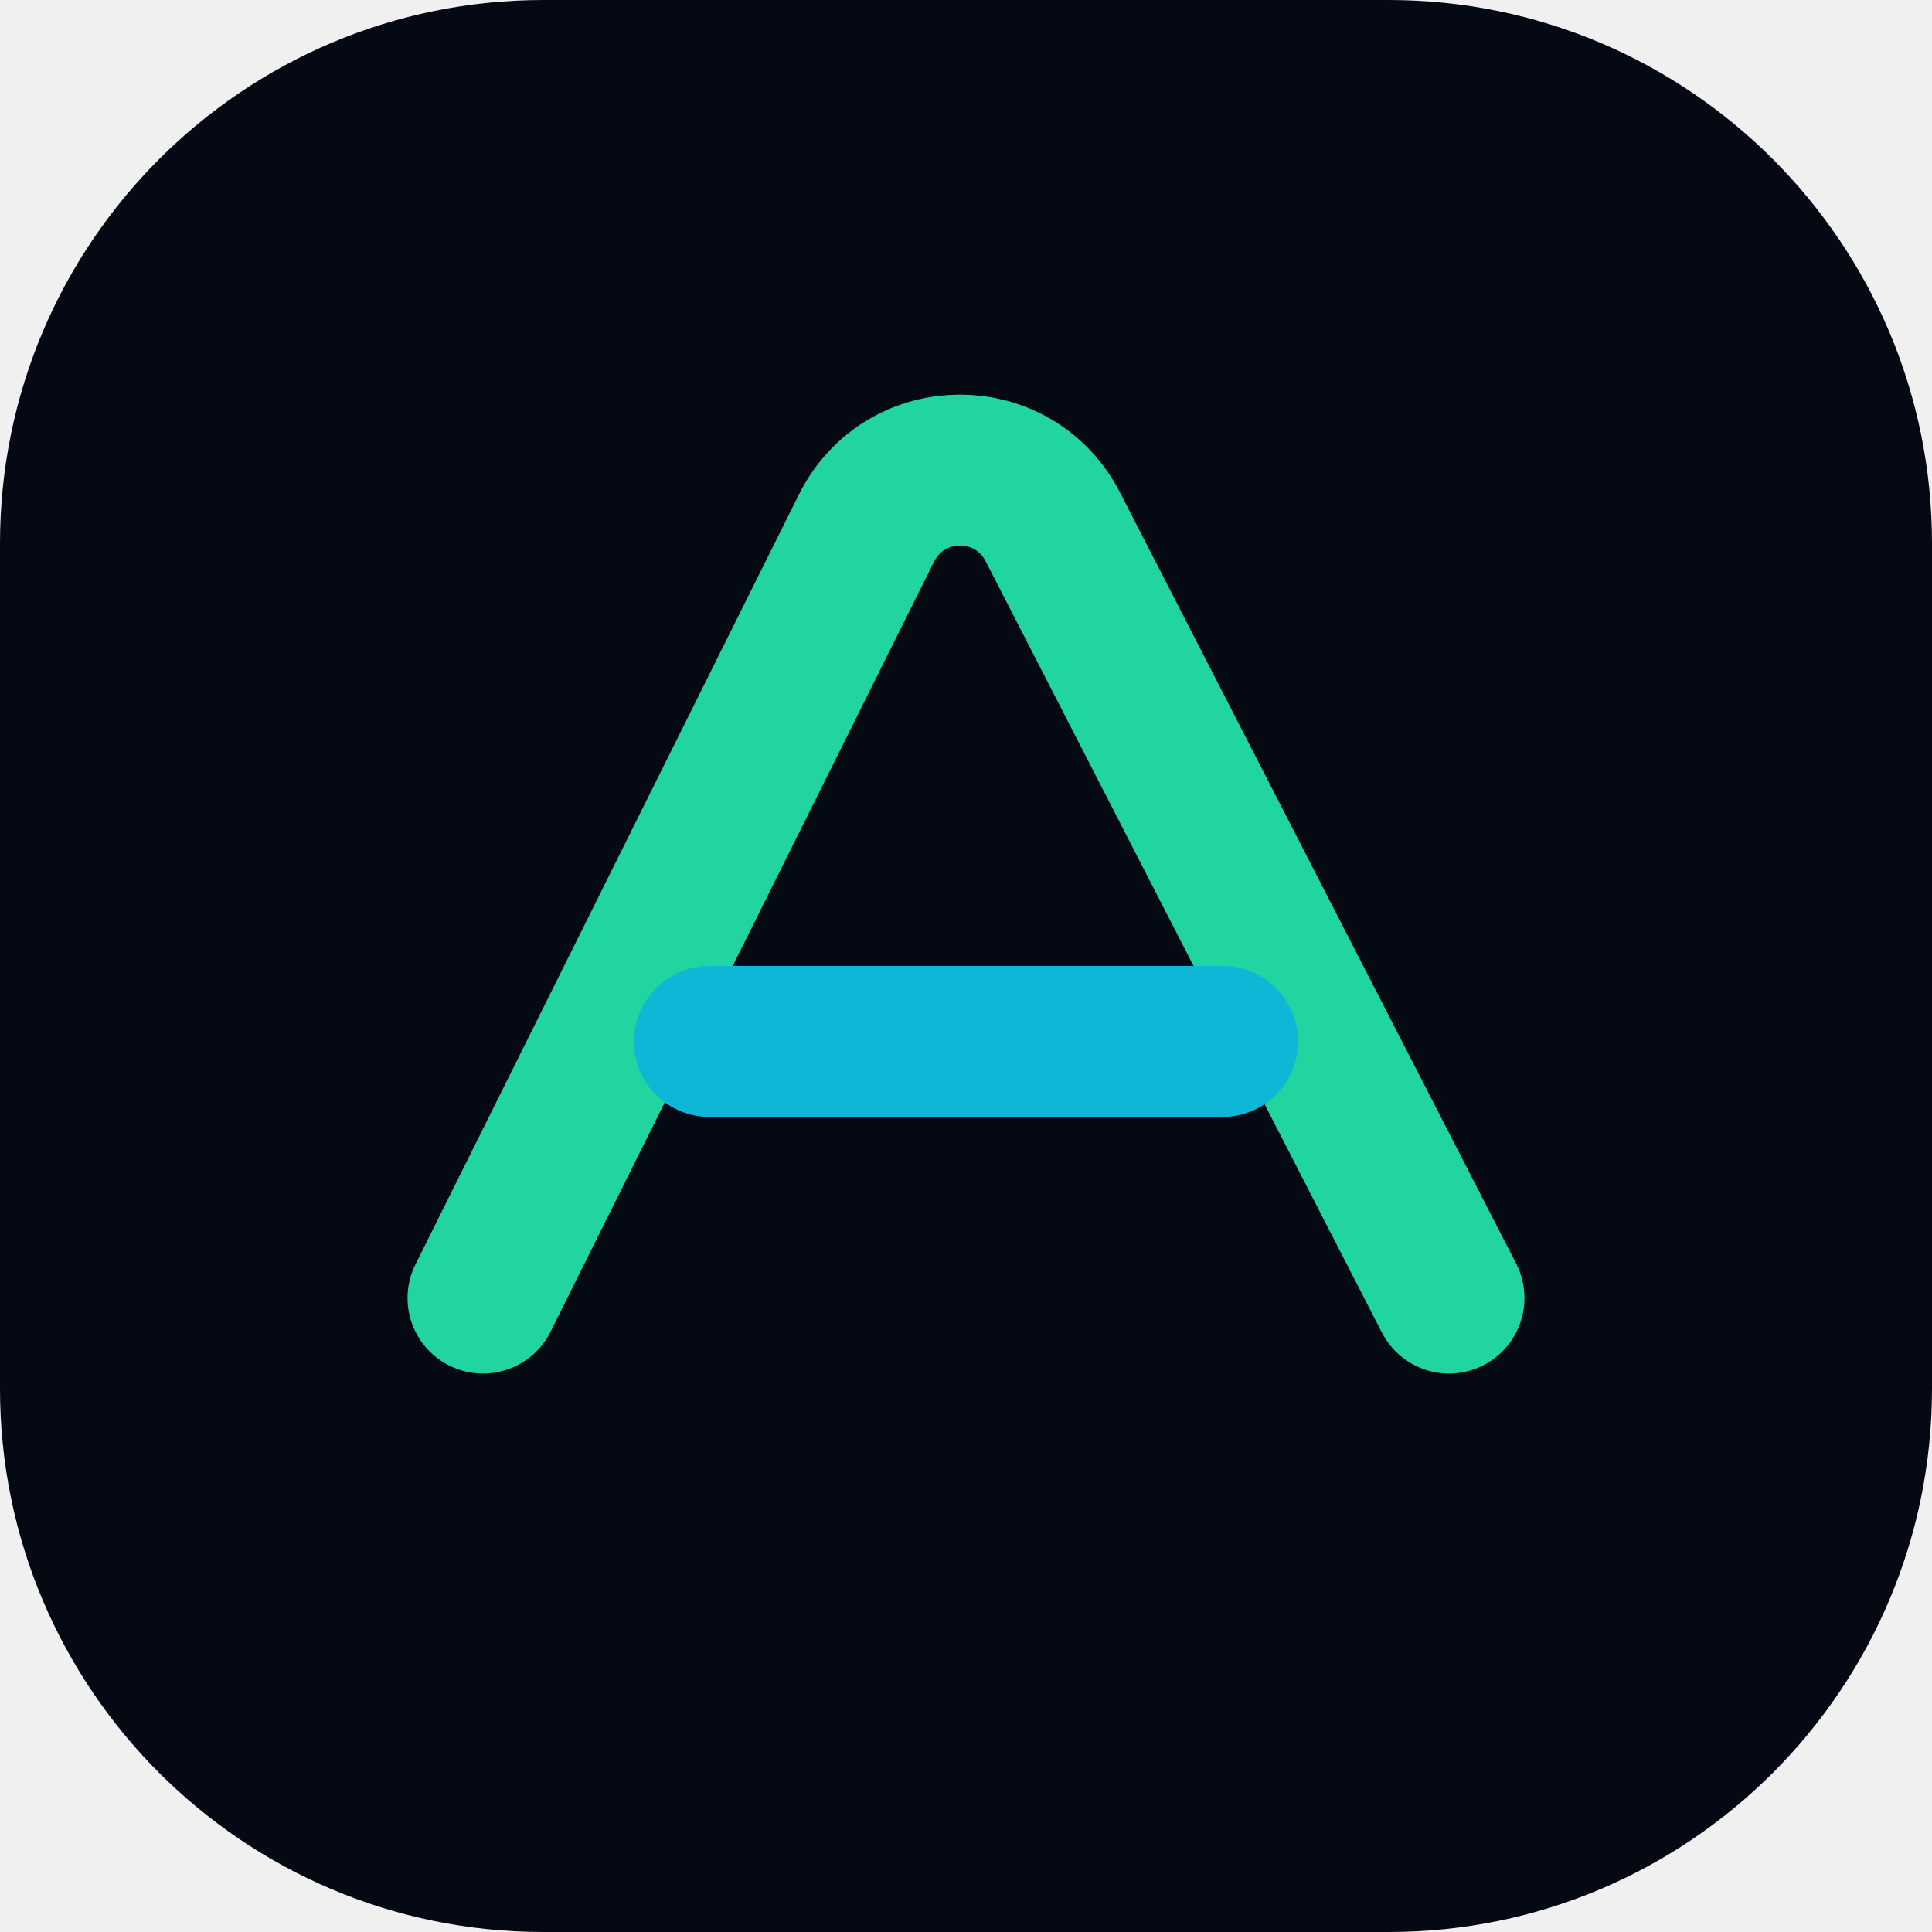
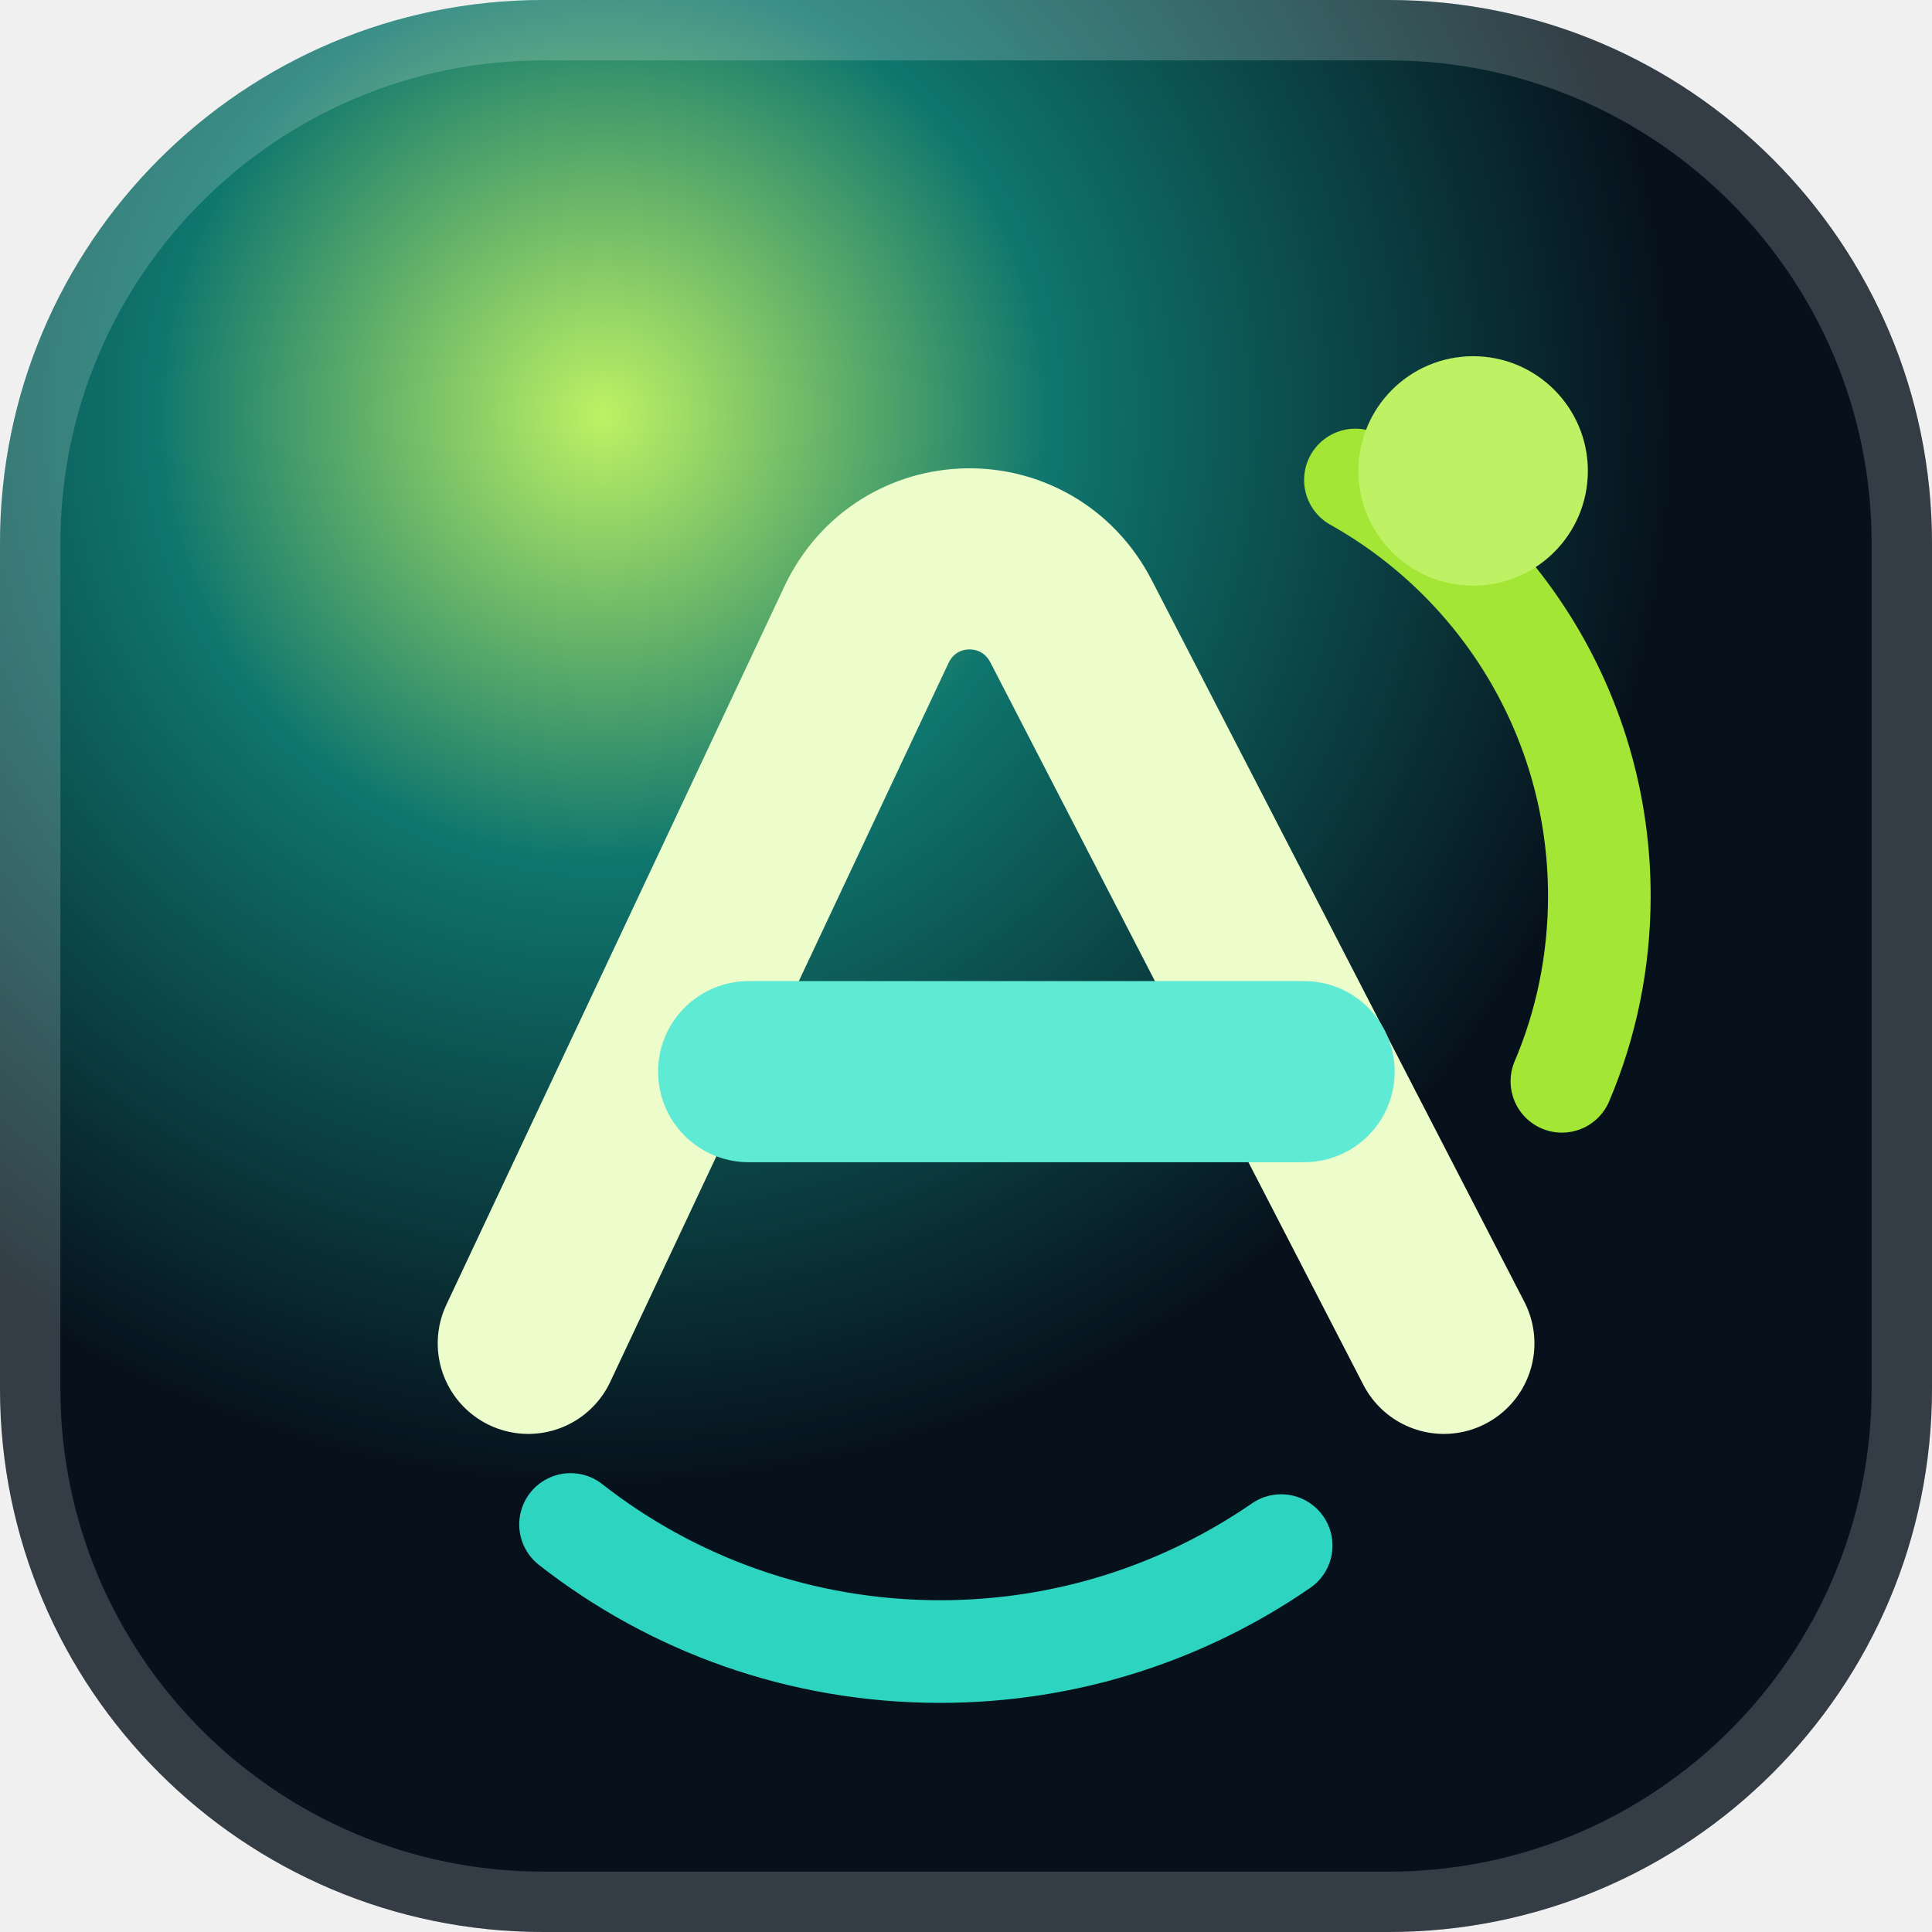
<svg xmlns="http://www.w3.org/2000/svg" width="64" height="64" viewBox="0 0 64 64" fill="none">
-   <rect width="64" height="64" rx="18" fill="#050914" />
-   <path d="M16 43L28.7 17.5C29.98 14.93 33.62 14.93 34.9 17.5L48 43" stroke="#20D59F" stroke-width="5" stroke-linecap="round" stroke-linejoin="round" />
-   <path d="M23.5 34.5H40.5" stroke="#0FB7D7" stroke-width="5" stroke-linecap="round" />
+   <defs>
+     <radialGradient id="glow" cx="0" cy="0" r="1" gradientUnits="userSpaceOnUse" gradientTransform="translate(20 14) rotate(55) scale(35)">
+       <stop stop-color="#BEF264" />
+       <stop offset="0.42" stop-color="#0F766E" />
+       <stop offset="1" stop-color="#07111C" />
+     </radialGradient>
+   </defs>
+   <rect width="64" height="64" rx="18" fill="url(#glow)" />
+   <rect x="1" y="1" width="62" height="62" rx="17" stroke="white" stroke-opacity="0.18" stroke-width="2" />
+   <path d="M17.5 44.5 28.7 20.7c1.35-2.86 5.32-2.93 6.78-.12l12.35 23.92" stroke="#ECFCCB" stroke-width="6" stroke-linecap="round" stroke-linejoin="round" />
+   <path d="M24.8 35.5h18.4" stroke="#5EEAD4" stroke-width="6" stroke-linecap="round" />
+   <path d="M44.9 15.9c4.82 2.7 8.08 7.86 8.08 13.78 0 2.18-.44 4.26-1.24 6.14" stroke="#A3E635" stroke-width="3.4" stroke-linecap="round" />
+   <path d="M18.9 50.5c3.37 2.64 7.62 4.21 12.24 4.21 4.2 0 8.09-1.3 11.3-3.51" stroke="#2DD4BF" stroke-width="3.4" stroke-linecap="round" />
+   <circle cx="48.8" cy="15.6" r="3.8" fill="#BEF264" />
</svg>
